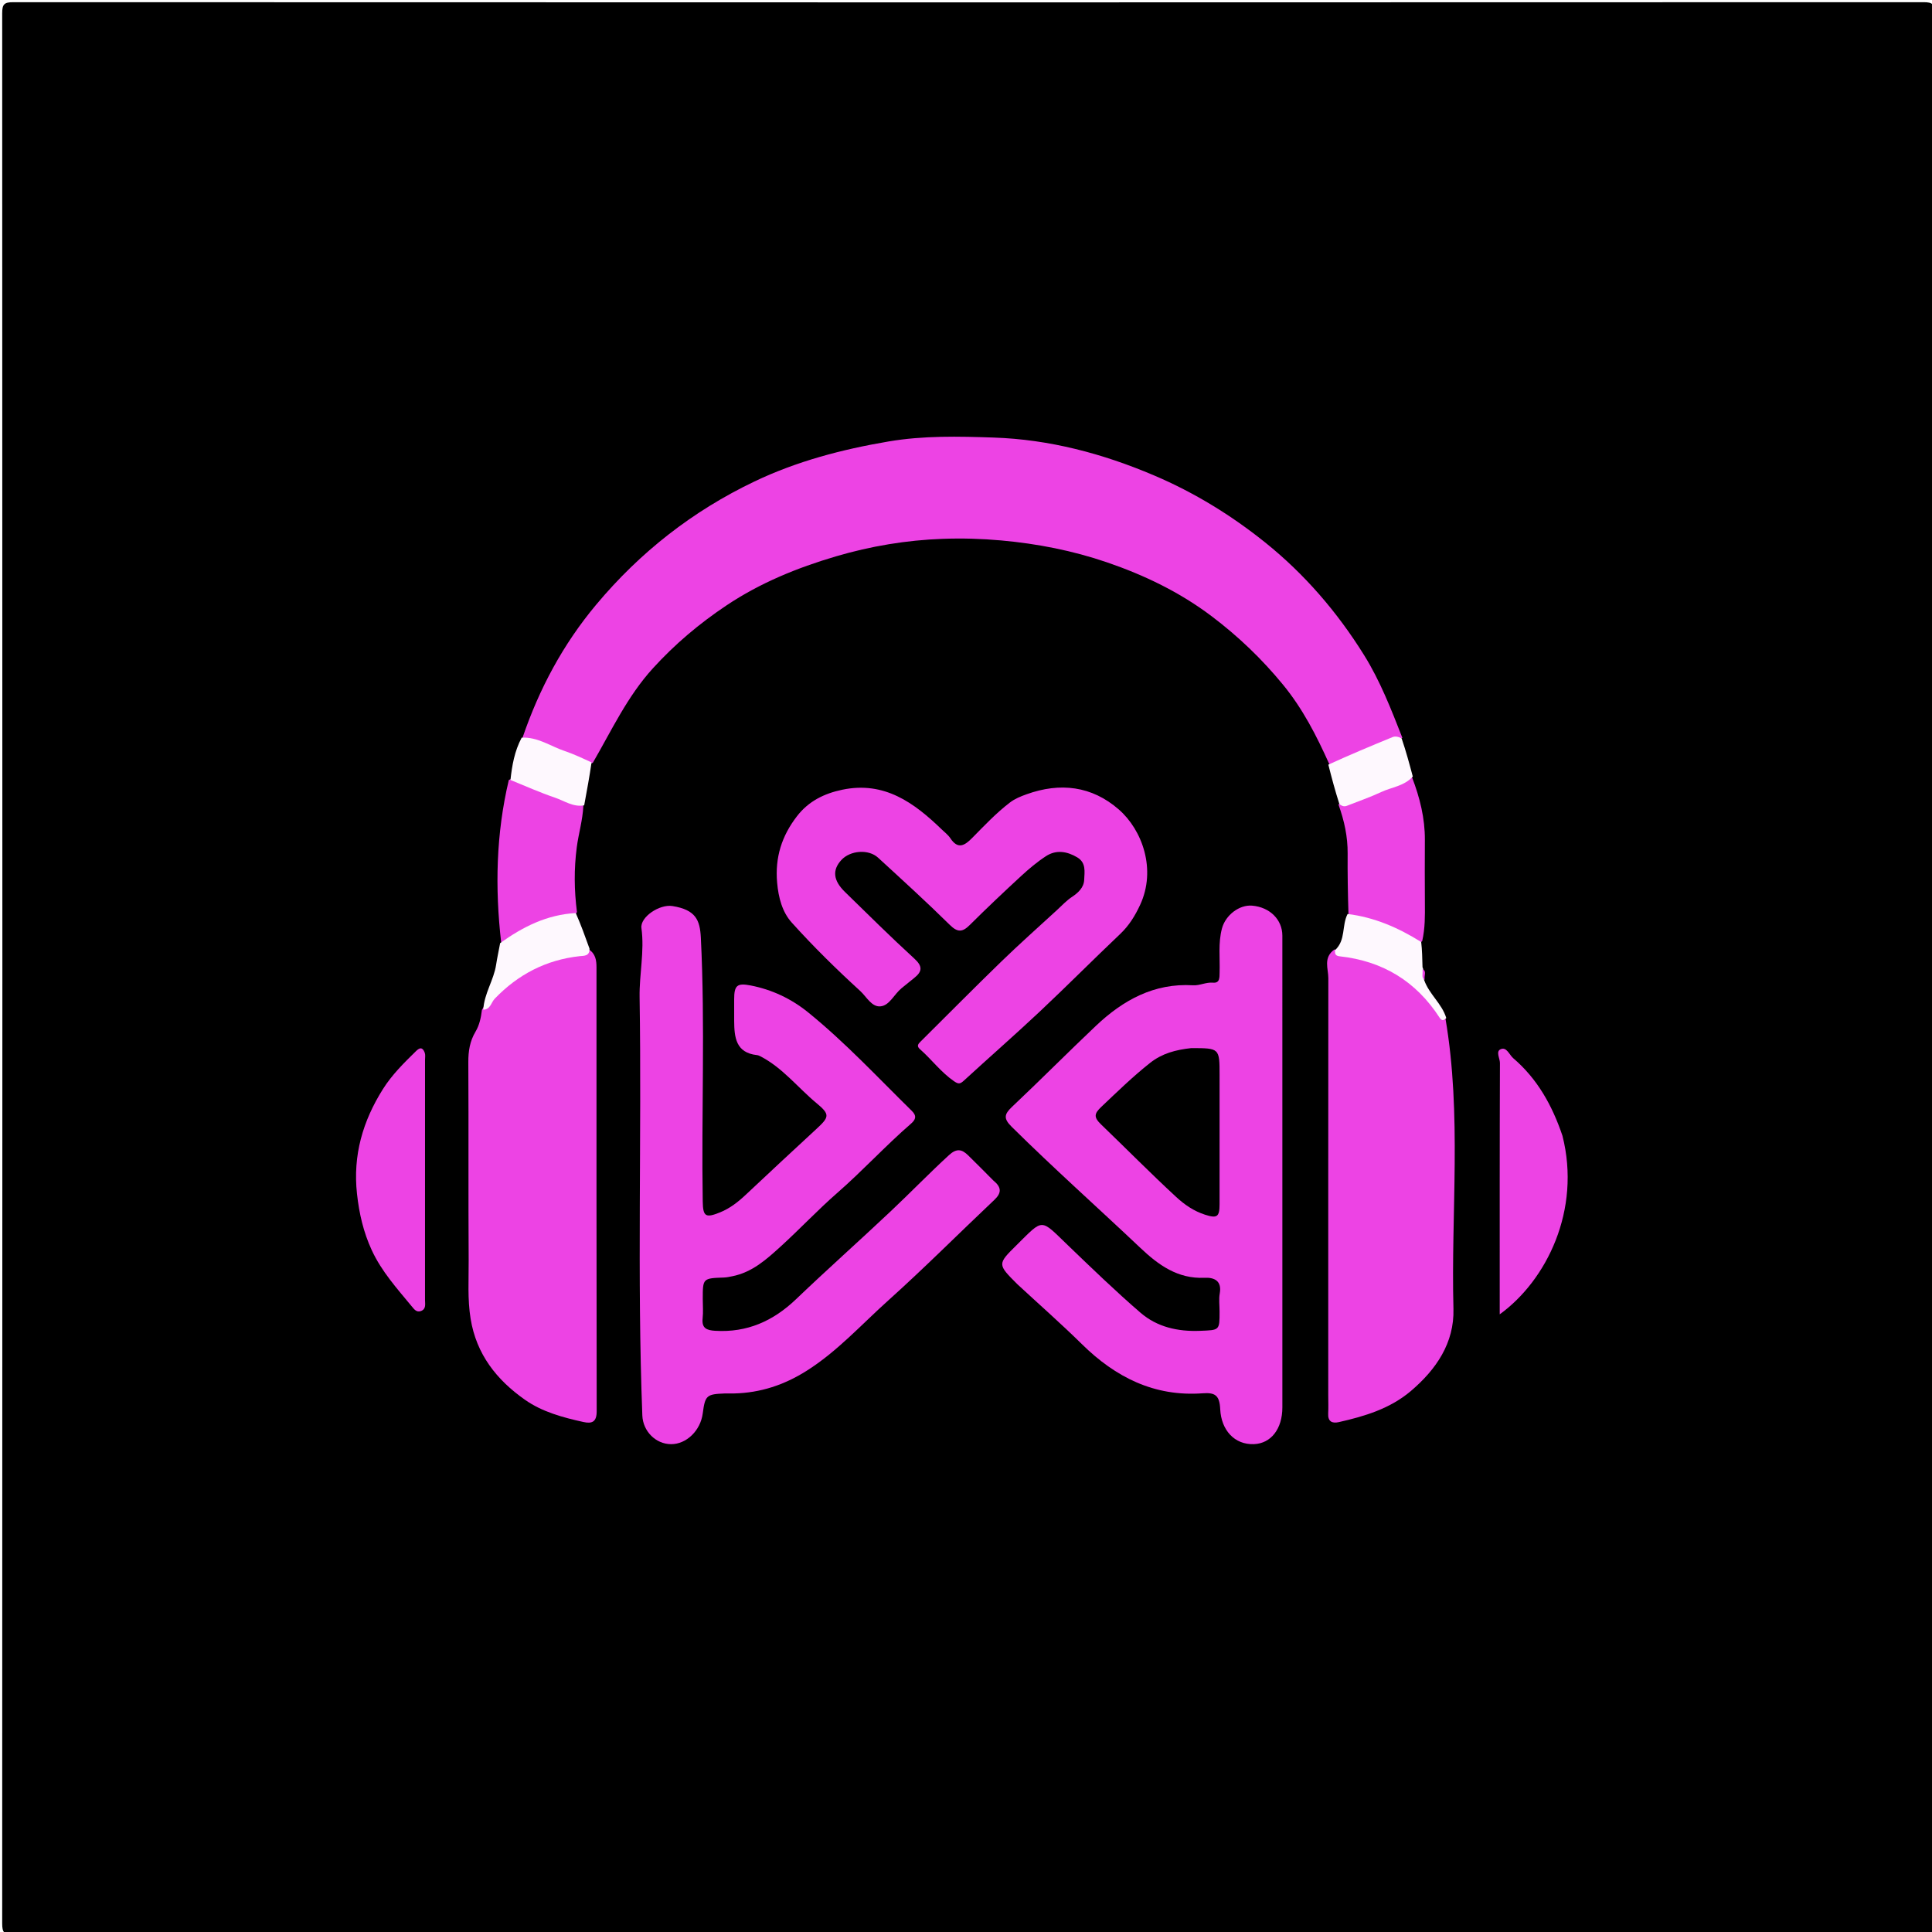
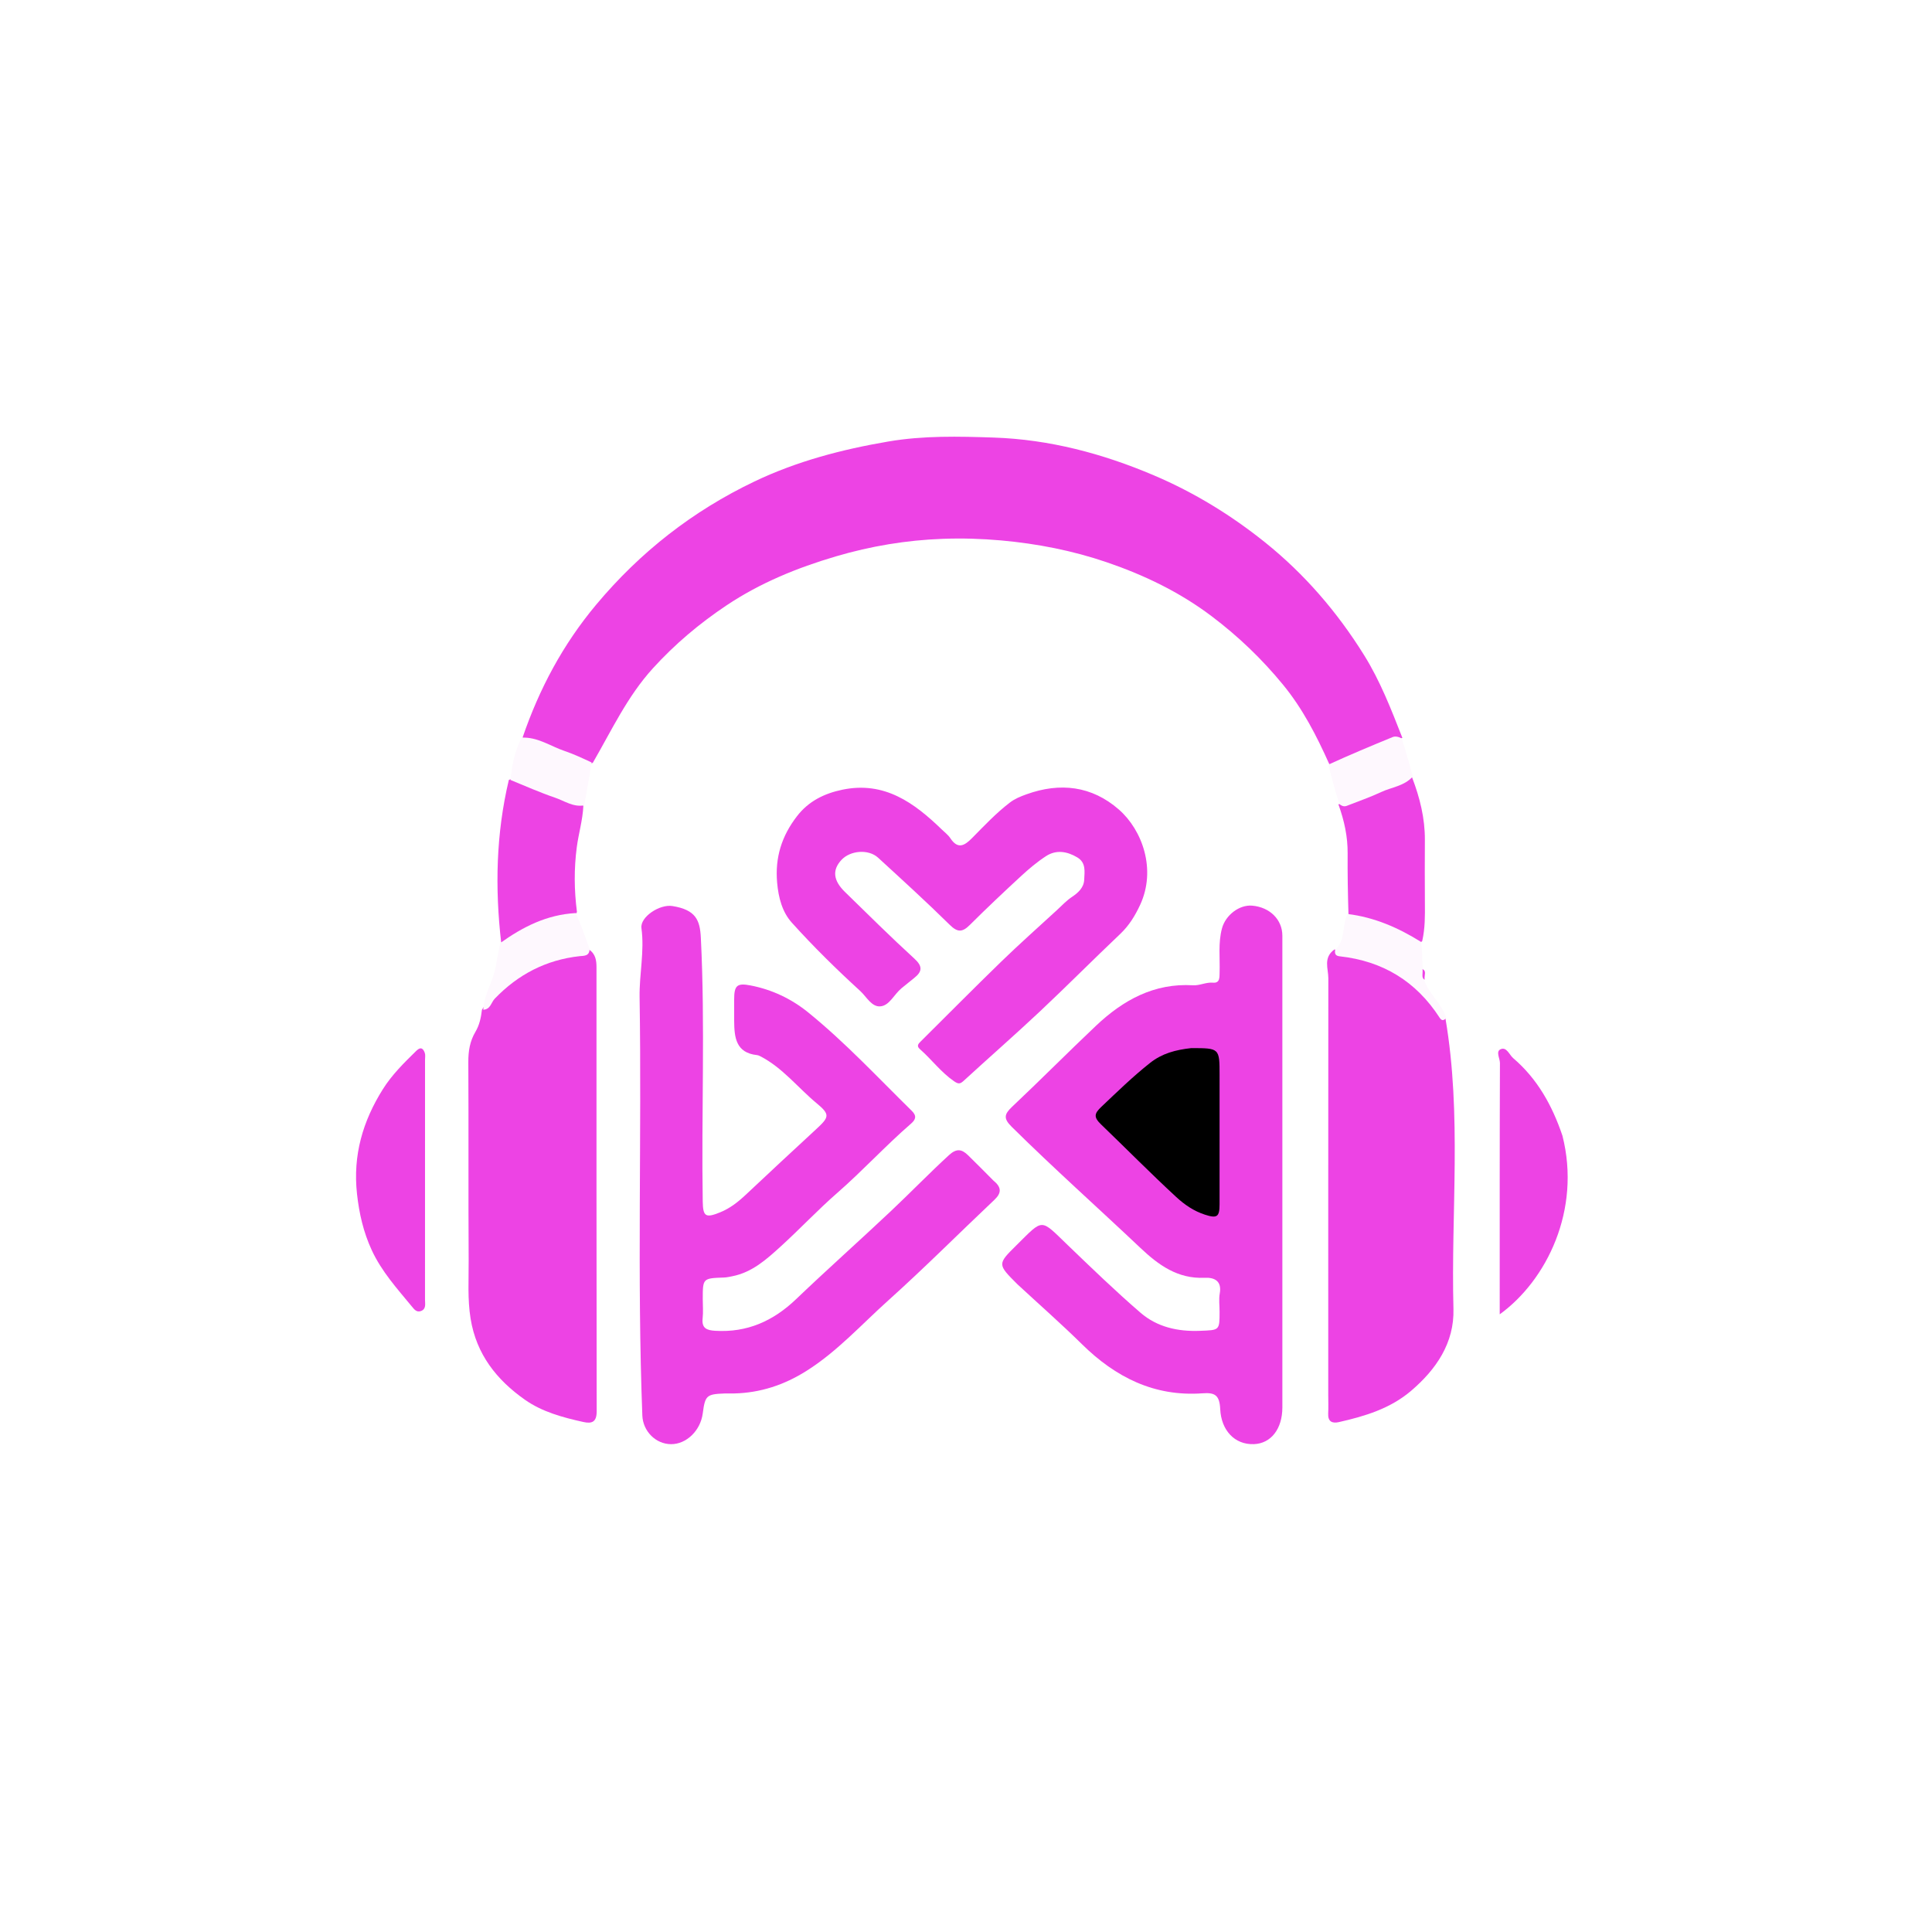
<svg xmlns="http://www.w3.org/2000/svg" version="1.1" id="Layer_1" x="0px" y="0px" width="100%" viewBox="0 0 800 800" enable-background="new 0 0 800 800" xml:space="preserve">
-   <path fill="#000000" opacity="1" stroke="none" d=" M520,801   C348.167,801 176.833,800.986 5.5,801.094   C1.751,801.096 0.905,800.249 0.907,796.5   C1.009,532.833 1.009,269.167 0.907,5.5   C0.905,1.751 1.751,0.905 5.5,0.907   C269.167,1.009 532.833,1.009 796.5,0.907   C800.249,0.905 801.095,1.751 801.093,5.5   C800.991,269.167 800.991,532.833 801.093,796.5   C801.095,800.249 800.25,801.1 796.5,801.095   C704.5,800.974 612.5,801 520,801  z" />
-   <path fill="#ED43E4" opacity="1" stroke="none" d=" M216.376,305.435   C223.324,285.127 233.137,266.791 246.89,250.351   C265.117,228.563 286.876,211.578 312.332,199.405   C329.906,191.001 348.612,186.088 367.88,182.811   C382.417,180.338 396.937,180.695 411.416,181.181   C434.474,181.955 456.484,187.769 477.79,196.826   C494.524,203.94 509.81,213.332 523.833,224.581   C540.169,237.685 553.747,253.444 564.877,271.335   C571.51,281.998 575.988,293.535 580.695,305.529   C572.252,309.39 563.691,312.825 555.121,316.24   C553.717,316.799 552.27,317.08 550.415,316.375   C545.137,304.602 539.436,293.498 531.344,283.61   C522.572,272.891 512.71,263.464 501.683,255.14   C488.493,245.185 473.793,238.116 458.288,232.823   C444.148,227.996 429.558,225.135 414.578,223.785   C406.453,223.052 398.37,222.825 390.314,223.12   C375.331,223.668 360.585,226.124 346.153,230.375   C330.098,235.103 314.741,241.375 300.787,250.707   C289.629,258.168 279.5,266.679 270.353,276.734   C259.73,288.412 253.311,302.34 245.457,315.885   C244.011,316.303 242.847,316.778 241.721,316.31   C233.33,312.822 224.569,310.215 216.376,305.435  z" />
-   <path fill="#ED43E4" opacity="1" stroke="none" d=" M411.328,488.825   C414.738,491.589 414.805,493.945 411.765,496.815   C397.068,510.692 382.794,525.035 367.759,538.532   C356.669,548.488 346.622,559.695 333.834,567.728   C324.683,573.477 314.857,576.743 304.046,576.996   C302.714,577.027 301.378,576.957 300.047,577.007   C292.548,577.289 291.972,577.823 290.992,585.269   C290.057,592.381 284.242,598.026 277.879,598   C271.462,597.973 266.224,592.581 265.977,586.125   C263.766,528.397 265.762,470.644 264.842,412.912   C264.69,403.353 266.918,393.95 265.606,384.331   C264.98,379.74 273.085,374.322 278.429,375.172   C288.141,376.715 289.84,381.035 290.203,388.254   C292.033,424.67 290.389,461.09 290.988,497.5   C291.092,503.782 292.196,504.42 298.113,502.035   C302.292,500.352 305.653,497.684 308.872,494.66   C318.508,485.608 328.173,476.587 337.897,467.63   C343.397,462.563 343.822,461.532 338.164,456.844   C330.361,450.378 324.047,442.109 314.817,437.37   C314.386,437.149 313.908,436.944 313.435,436.892   C304.694,435.935 304.062,429.557 304.004,422.805   C303.978,419.806 303.994,416.807 304,413.808   C304.011,408.045 305.194,406.973 310.758,408.046   C319.657,409.762 327.669,413.555 334.674,419.235   C350.029,431.685 363.473,446.164 377.546,459.974   C379.675,462.063 379.21,463.57 377.216,465.298   C366.669,474.434 357.241,484.755 346.717,493.937   C338.608,501.013 331.219,508.908 323.25,516.153   C317.384,521.487 311.437,526.867 303.172,528.479   C302.053,528.698 300.95,528.954 299.813,528.994   C291,529.301 291,529.295 291,537.913   C291,540.579 291.233,543.27 290.946,545.905   C290.499,550.01 292.625,550.84 296.136,551.053   C309.359,551.856 320.158,547.021 329.621,537.977   C342.51,525.658 355.839,513.8 368.816,501.571   C376.941,493.914 384.703,485.882 392.938,478.324   C396.114,475.409 398.259,475.859 400.813,478.328   C404.285,481.685 407.646,485.156 411.328,488.825  z" />
-   <path fill="#ED43E4" opacity="1" stroke="none" d=" M421.248,531.749   C412.999,523.5 412.964,523.464 420.886,515.631   C432.24,504.405 430.642,504.528 442.128,515.57   C452.015,525.074 461.889,534.623 472.265,543.578   C479.138,549.509 487.7,551.428 496.854,551.067   C504.99,550.746 505,551 505,543.078   C505,540.579 504.64,538.016 505.074,535.595   C506.024,530.294 502.725,528.918 498.808,529.1   C487.668,529.618 479.705,523.821 472.196,516.718   C454.479,499.962 436.261,483.742 418.917,466.581   C415.509,463.209 415.755,461.431 419.044,458.33   C430.759,447.288 442.094,435.844 453.787,424.779   C465.021,414.148 477.852,407.017 494.009,407.984   C496.804,408.151 499.365,406.646 502.277,406.902   C505.196,407.158 504.95,404.687 505.013,402.658   C505.203,396.58 504.374,390.461 505.991,384.439   C507.471,378.926 513.158,374.545 518.522,375.012   C525.804,375.646 530.994,380.787 530.996,387.43   C531.005,422.614 531,457.798 531,492.982   C531,522.915 531,552.848 531,582.781   C531,591.634 526.322,597.724 519.219,597.988   C511.179,598.287 505.674,592.185 505.265,583.495   C504.99,577.627 503.029,576.568 497.933,576.939   C477.984,578.391 461.913,570.297 447.999,556.593   C439.417,548.141 430.349,540.181 421.248,531.749  z" />
-   <path fill="#ED43E4" opacity="1" stroke="none" d=" M243.852,393.159   C246.624,394.979 246.995,397.699 246.996,400.529   C247.002,461.815 246.965,523.1 247.074,584.386   C247.082,588.766 245.166,589.615 241.588,588.825   C233.054,586.941 224.518,584.642 217.345,579.597   C205.673,571.386 197.27,560.824 194.868,546.053   C193.546,537.927 194.113,529.87 194.064,521.793   C193.896,494.482 194.076,467.169 193.924,439.858   C193.898,435.283 194.536,431.165 196.901,427.193   C198.478,424.544 199.172,421.471 199.563,418.129   C209.772,401.46 225.523,395.397 243.852,393.159  z" />
-   <path fill="#ED43E4" opacity="1" stroke="none" d=" M373.291,409.212   C370.122,411.859 368.321,416.365 364.567,416.71   C360.936,417.045 358.76,412.685 356.238,410.382   C346.367,401.369 336.794,391.959 327.854,382.027   C323.948,377.689 322.348,371.796 321.792,365.484   C320.87,355.008 323.713,346.166 329.97,338.027   C334.794,331.751 341.295,328.556 348.834,326.993   C366.235,323.386 378.551,332.409 390.032,343.526   C391.229,344.685 392.622,345.729 393.52,347.093   C396.708,351.936 399.525,350.05 402.59,346.945   C407.588,341.884 412.466,336.686 418.14,332.34   C420.222,330.744 422.568,329.796 425.038,328.906   C438.984,323.882 452.077,325.433 463.252,335.17   C473.045,343.703 478.895,360.091 472.094,374.71   C469.995,379.221 467.513,383.266 463.849,386.739   C452.643,397.363 441.764,408.331 430.511,418.902   C420.182,428.605 409.501,437.933 399.059,447.518   C397.543,448.909 396.828,448.945 395.02,447.698   C389.616,443.973 385.769,438.693 380.928,434.437   C379.401,433.094 380.255,432.221 381.281,431.204   C392.398,420.178 403.402,409.037 414.641,398.138   C422.146,390.86 429.973,383.915 437.671,376.837   C439.721,374.951 441.579,372.918 443.974,371.327   C446.357,369.743 448.799,367.574 448.939,364.31   C449.083,360.945 449.789,357.236 446.072,355.023   C441.853,352.511 437.352,351.759 433.116,354.517   C429.443,356.907 426.038,359.785 422.806,362.764   C415.619,369.389 408.51,376.108 401.582,383.003   C398.53,386.04 396.541,386.186 393.261,382.949   C383.615,373.434 373.58,364.309 363.593,355.146   C359.628,351.508 352.069,352.122 348.403,356.096   C344.568,360.253 344.98,364.563 349.891,369.351   C359.396,378.618 368.814,387.986 378.612,396.935   C382.162,400.178 381.874,402.332 378.516,404.986   C376.852,406.301 375.206,407.64 373.291,409.212  z" />
-   <path fill="#ED43E4" opacity="1" stroke="none" d=" M598.529,421.698   C605.369,461.784 600.787,501.968 601.844,542.004   C602.215,556.067 594.724,567.039 584.256,575.949   C575.623,583.297 565.116,586.447 554.342,588.876   C551.587,589.497 549.801,588.604 549.975,585.309   C550.106,582.819 550,580.317 550,577.82   C550,520.221 549.984,462.623 550.034,405.025   C550.037,401.055 547.813,396.59 552.544,393.163   C559.489,394.636 566.128,395.817 572.443,398.386   C583.856,403.028 591.74,411.447 598.529,421.698  z" />
-   <path fill="#ED43E4" opacity="1" stroke="none" d=" M172.39,435.116   C174.43,433.109 175.328,434.469 175.877,435.922   C176.209,436.802 175.998,437.895 175.998,438.892   C176.002,472.008 176.005,505.124 175.99,538.239   C175.99,539.985 176.556,542.073 174.246,542.89   C172.475,543.516 171.473,542.122 170.541,540.994   C164.446,533.609 158,526.49 153.921,517.642   C150.494,510.208 148.724,502.522 147.823,494.326   C146.072,478.381 150.231,464.208 158.566,450.964   C162.261,445.093 167.182,440.21 172.39,435.116  z" />
-   <path fill="#ED43E4" opacity="1" stroke="none" d=" M646.977,470.287   C654.777,501.055 640.424,530.178 621,544.237   C621,542.09 621,540.345 621,538.6   C621,505.794 620.963,472.988 621.093,440.182   C621.101,438.233 619.227,435.357 621.432,434.439   C623.894,433.413 624.958,436.769 626.61,438.183   C636.553,446.69 642.718,457.67 646.977,470.287  z" />
-   <path fill="#ED43E4" opacity="1" stroke="none" d=" M584.71,321.894   C587.934,330.323 590.06,338.841 590.01,347.788   C589.962,356.56 589.957,365.332 590.017,374.104   C590.051,379.18 590.136,384.248 588.907,389.674   C587.452,391.22 585.984,390.877 584.665,390.134   C577.014,385.824 568.815,382.887 560.468,380.296   C559.679,380.051 559.062,379.452 558.368,378.439   C558.111,369.869 557.967,361.628 558.027,353.388   C558.077,346.511 556.686,339.96 554.213,333.084   C562.187,329.393 570.243,326.513 578.147,323.237   C580.096,322.429 582.087,321.492 584.71,321.894  z" />
-   <path fill="#ED43E4" opacity="1" stroke="none" d=" M241.563,333.61   C241.283,339.644 239.561,345.174 238.818,350.93   C237.675,359.777 237.729,368.474 238.907,377.671   C237.766,379.546 236.178,379.953 234.549,380.332   C226.948,382.102 219.712,384.783 213.007,388.845   C211.468,389.777 209.813,390.623 207.524,390.257   C204.938,367.651 205.393,345.318 210.69,322.982   C212.123,322.282 213.28,321.861 214.408,322.266   C223.538,325.542 232.877,328.318 241.563,333.61  z" />
-   <path fill="#FEF8FE" opacity="1" stroke="none" d=" M207.103,390.518   C216.533,383.764 226.42,378.75 238.413,378.075   C240.559,382.927 242.285,387.747 244.105,392.804   C244.237,396.031 241.667,395.746 240.031,395.926   C226.114,397.456 214.551,403.475 204.879,413.514   C203.352,415.099 203.129,417.967 200.118,418.124   C200.465,411.393 204.465,405.883 205.435,399.456   C205.867,396.597 206.498,393.768 207.103,390.518  z" />
-   <path fill="#FEF8FE" opacity="1" stroke="none" d=" M558.01,378.463   C569.055,379.813 578.92,384.091 588.484,390.059   C588.882,393.42 588.931,396.73 589.036,400.489   C589.882,402.361 589.305,403.924 589.689,405.755   C591.795,411.768 597.016,415.468 598.87,421.533   C597.712,422.768 596.928,422.67 596.082,421.361   C586.369,406.336 572.549,397.945 554.793,395.995   C553.469,395.849 552.555,395.412 552.829,393.419   C557.354,389.206 555.518,383.29 558.01,378.463  z" />
-   <path fill="#FEF8FE" opacity="1" stroke="none" d=" M585.009,321.548   C581.44,325.533 576.296,325.914 571.927,327.967   C567.337,330.124 562.505,331.764 557.782,333.638   C556.777,334.036 555.843,333.956 554.604,332.942   C552.841,327.382 551.437,322.197 550.041,316.623   C558.895,312.561 567.735,308.873 576.595,305.234   C577.697,304.782 578.87,304.973 580.387,305.741   C582.189,311.036 583.558,316.099 585.009,321.548  z" />
-   <path fill="#FEF8FE" opacity="1" stroke="none" d=" M241.897,333.483   C237.353,334.296 233.75,331.631 229.801,330.289   C223.665,328.204 217.717,325.563 211.369,322.962   C212.037,316.927 213.025,311.087 216.02,305.442   C222.682,305.12 227.925,308.987 233.788,310.969   C237.514,312.229 241.099,313.906 244.942,315.71   C244.078,321.708 243.019,327.392 241.897,333.483  z" />
-   <path fill="#EF42E6" opacity="1" stroke="none" d=" M589.906,405.71   C588.445,404.854 589.259,403.18 589.041,401.326   C590.839,402.102 589.65,403.862 589.906,405.71  z" />
-   <path fill="#000000" opacity="1" stroke="none" d=" M493.241,434   C505,434 505,434 505,445.256   C505,463.063 505.008,480.869 504.995,498.675   C504.992,503.901 503.961,504.61 498.906,502.959   C494.35,501.472 490.557,498.895 487.012,495.622   C476.41,485.832 466.28,475.566 455.892,465.564   C452.746,462.535 453.157,461.05 456.054,458.304   C462.629,452.071 469.092,445.765 476.226,440.124   C481.196,436.194 486.77,434.718 493.241,434  z" />
+   <path fill="#ED43E4" opacity="1" stroke="none" d=" M216.376,305.435  C223.324,285.127 233.137,266.791 246.89,250.351  C265.117,228.563 286.876,211.578 312.332,199.405  C329.906,191.001 348.612,186.088 367.88,182.811  C382.417,180.338 396.937,180.695 411.416,181.181  C434.474,181.955 456.484,187.769 477.79,196.826  C494.524,203.94 509.81,213.332 523.833,224.581  C540.169,237.685 553.747,253.444 564.877,271.335  C571.51,281.998 575.988,293.535 580.695,305.529  C572.252,309.39 563.691,312.825 555.121,316.24  C553.717,316.799 552.27,317.08 550.415,316.375  C545.137,304.602 539.436,293.498 531.344,283.61  C522.572,272.891 512.71,263.464 501.683,255.14  C488.493,245.185 473.793,238.116 458.288,232.823  C444.148,227.996 429.558,225.135 414.578,223.785  C406.453,223.052 398.37,222.825 390.314,223.12  C375.331,223.668 360.585,226.124 346.153,230.375  C330.098,235.103 314.741,241.375 300.787,250.707  C289.629,258.168 279.5,266.679 270.353,276.734  C259.73,288.412 253.311,302.34 245.457,315.885  C244.011,316.303 242.847,316.778 241.721,316.31  C233.33,312.822 224.569,310.215 216.376,305.435 z" />
+   <path fill="#ED43E4" opacity="1" stroke="none" d=" M411.328,488.825  C414.738,491.589 414.805,493.945 411.765,496.815  C397.068,510.692 382.794,525.035 367.759,538.532  C356.669,548.488 346.622,559.695 333.834,567.728  C324.683,573.477 314.857,576.743 304.046,576.996  C302.714,577.027 301.378,576.957 300.047,577.007  C292.548,577.289 291.972,577.823 290.992,585.269  C290.057,592.381 284.242,598.026 277.879,598  C271.462,597.973 266.224,592.581 265.977,586.125  C263.766,528.397 265.762,470.644 264.842,412.912  C264.69,403.353 266.918,393.95 265.606,384.331  C264.98,379.74 273.085,374.322 278.429,375.172  C288.141,376.715 289.84,381.035 290.203,388.254  C292.033,424.67 290.389,461.09 290.988,497.5  C291.092,503.782 292.196,504.42 298.113,502.035  C302.292,500.352 305.653,497.684 308.872,494.66  C318.508,485.608 328.173,476.587 337.897,467.63  C343.397,462.563 343.822,461.532 338.164,456.844  C330.361,450.378 324.047,442.109 314.817,437.37  C314.386,437.149 313.908,436.944 313.435,436.892  C304.694,435.935 304.062,429.557 304.004,422.805  C303.978,419.806 303.994,416.807 304,413.808  C304.011,408.045 305.194,406.973 310.758,408.046  C319.657,409.762 327.669,413.555 334.674,419.235  C350.029,431.685 363.473,446.164 377.546,459.974  C379.675,462.063 379.21,463.57 377.216,465.298  C366.669,474.434 357.241,484.755 346.717,493.937  C338.608,501.013 331.219,508.908 323.25,516.153  C317.384,521.487 311.437,526.867 303.172,528.479  C302.053,528.698 300.95,528.954 299.813,528.994  C291,529.301 291,529.295 291,537.913  C291,540.579 291.233,543.27 290.946,545.905  C290.499,550.01 292.625,550.84 296.136,551.053  C309.359,551.856 320.158,547.021 329.621,537.977  C342.51,525.658 355.839,513.8 368.816,501.571  C376.941,493.914 384.703,485.882 392.938,478.324  C396.114,475.409 398.259,475.859 400.813,478.328  C404.285,481.685 407.646,485.156 411.328,488.825 z" />
+   <path fill="#ED43E4" opacity="1" stroke="none" d=" M421.248,531.749  C412.999,523.5 412.964,523.464 420.886,515.631  C432.24,504.405 430.642,504.528 442.128,515.57  C452.015,525.074 461.889,534.623 472.265,543.578  C479.138,549.509 487.7,551.428 496.854,551.067  C504.99,550.746 505,551 505,543.078  C505,540.579 504.64,538.016 505.074,535.595  C506.024,530.294 502.725,528.918 498.808,529.1  C487.668,529.618 479.705,523.821 472.196,516.718  C454.479,499.962 436.261,483.742 418.917,466.581  C415.509,463.209 415.755,461.431 419.044,458.33  C430.759,447.288 442.094,435.844 453.787,424.779  C465.021,414.148 477.852,407.017 494.009,407.984  C496.804,408.151 499.365,406.646 502.277,406.902  C505.196,407.158 504.95,404.687 505.013,402.658  C505.203,396.58 504.374,390.461 505.991,384.439  C507.471,378.926 513.158,374.545 518.522,375.012  C525.804,375.646 530.994,380.787 530.996,387.43  C531.005,422.614 531,457.798 531,492.982  C531,522.915 531,552.848 531,582.781  C531,591.634 526.322,597.724 519.219,597.988  C511.179,598.287 505.674,592.185 505.265,583.495  C504.99,577.627 503.029,576.568 497.933,576.939  C477.984,578.391 461.913,570.297 447.999,556.593  C439.417,548.141 430.349,540.181 421.248,531.749 z" />
+   <path fill="#ED43E4" opacity="1" stroke="none" d=" M243.852,393.159  C246.624,394.979 246.995,397.699 246.996,400.529  C247.002,461.815 246.965,523.1 247.074,584.386  C247.082,588.766 245.166,589.615 241.588,588.825  C233.054,586.941 224.518,584.642 217.345,579.597  C205.673,571.386 197.27,560.824 194.868,546.053  C193.546,537.927 194.113,529.87 194.064,521.793  C193.896,494.482 194.076,467.169 193.924,439.858  C193.898,435.283 194.536,431.165 196.901,427.193  C198.478,424.544 199.172,421.471 199.563,418.129  C209.772,401.46 225.523,395.397 243.852,393.159 z" />
+   <path fill="#ED43E4" opacity="1" stroke="none" d=" M373.291,409.212  C370.122,411.859 368.321,416.365 364.567,416.71  C360.936,417.045 358.76,412.685 356.238,410.382  C346.367,401.369 336.794,391.959 327.854,382.027  C323.948,377.689 322.348,371.796 321.792,365.484  C320.87,355.008 323.713,346.166 329.97,338.027  C334.794,331.751 341.295,328.556 348.834,326.993  C366.235,323.386 378.551,332.409 390.032,343.526  C391.229,344.685 392.622,345.729 393.52,347.093  C396.708,351.936 399.525,350.05 402.59,346.945  C407.588,341.884 412.466,336.686 418.14,332.34  C420.222,330.744 422.568,329.796 425.038,328.906  C438.984,323.882 452.077,325.433 463.252,335.17  C473.045,343.703 478.895,360.091 472.094,374.71  C469.995,379.221 467.513,383.266 463.849,386.739  C452.643,397.363 441.764,408.331 430.511,418.902  C420.182,428.605 409.501,437.933 399.059,447.518  C397.543,448.909 396.828,448.945 395.02,447.698  C389.616,443.973 385.769,438.693 380.928,434.437  C379.401,433.094 380.255,432.221 381.281,431.204  C392.398,420.178 403.402,409.037 414.641,398.138  C422.146,390.86 429.973,383.915 437.671,376.837  C439.721,374.951 441.579,372.918 443.974,371.327  C446.357,369.743 448.799,367.574 448.939,364.31  C449.083,360.945 449.789,357.236 446.072,355.023  C441.853,352.511 437.352,351.759 433.116,354.517  C429.443,356.907 426.038,359.785 422.806,362.764  C415.619,369.389 408.51,376.108 401.582,383.003  C398.53,386.04 396.541,386.186 393.261,382.949  C383.615,373.434 373.58,364.309 363.593,355.146  C359.628,351.508 352.069,352.122 348.403,356.096  C344.568,360.253 344.98,364.563 349.891,369.351  C359.396,378.618 368.814,387.986 378.612,396.935  C382.162,400.178 381.874,402.332 378.516,404.986  C376.852,406.301 375.206,407.64 373.291,409.212 z" />
+   <path fill="#ED43E4" opacity="1" stroke="none" d=" M598.529,421.698  C605.369,461.784 600.787,501.968 601.844,542.004  C602.215,556.067 594.724,567.039 584.256,575.949  C575.623,583.297 565.116,586.447 554.342,588.876  C551.587,589.497 549.801,588.604 549.975,585.309  C550.106,582.819 550,580.317 550,577.82  C550,520.221 549.984,462.623 550.034,405.025  C550.037,401.055 547.813,396.59 552.544,393.163  C559.489,394.636 566.128,395.817 572.443,398.386  C583.856,403.028 591.74,411.447 598.529,421.698 z" />
+   <path fill="#ED43E4" opacity="1" stroke="none" d=" M172.39,435.116  C174.43,433.109 175.328,434.469 175.877,435.922  C176.209,436.802 175.998,437.895 175.998,438.892  C176.002,472.008 176.005,505.124 175.99,538.239  C175.99,539.985 176.556,542.073 174.246,542.89  C172.475,543.516 171.473,542.122 170.541,540.994  C164.446,533.609 158,526.49 153.921,517.642  C150.494,510.208 148.724,502.522 147.823,494.326  C146.072,478.381 150.231,464.208 158.566,450.964  C162.261,445.093 167.182,440.21 172.39,435.116 z" />
+   <path fill="#ED43E4" opacity="1" stroke="none" d=" M646.977,470.287  C654.777,501.055 640.424,530.178 621,544.237  C621,542.09 621,540.345 621,538.6  C621,505.794 620.963,472.988 621.093,440.182  C621.101,438.233 619.227,435.357 621.432,434.439  C623.894,433.413 624.958,436.769 626.61,438.183  C636.553,446.69 642.718,457.67 646.977,470.287 z" />
+   <path fill="#ED43E4" opacity="1" stroke="none" d=" M584.71,321.894  C587.934,330.323 590.06,338.841 590.01,347.788  C589.962,356.56 589.957,365.332 590.017,374.104  C590.051,379.18 590.136,384.248 588.907,389.674  C587.452,391.22 585.984,390.877 584.665,390.134  C577.014,385.824 568.815,382.887 560.468,380.296  C559.679,380.051 559.062,379.452 558.368,378.439  C558.111,369.869 557.967,361.628 558.027,353.388  C558.077,346.511 556.686,339.96 554.213,333.084  C562.187,329.393 570.243,326.513 578.147,323.237  C580.096,322.429 582.087,321.492 584.71,321.894 z" />
+   <path fill="#ED43E4" opacity="1" stroke="none" d=" M241.563,333.61  C241.283,339.644 239.561,345.174 238.818,350.93  C237.675,359.777 237.729,368.474 238.907,377.671  C237.766,379.546 236.178,379.953 234.549,380.332  C226.948,382.102 219.712,384.783 213.007,388.845  C211.468,389.777 209.813,390.623 207.524,390.257  C204.938,367.651 205.393,345.318 210.69,322.982  C212.123,322.282 213.28,321.861 214.408,322.266  C223.538,325.542 232.877,328.318 241.563,333.61 z" />
+   <path fill="#FEF8FE" opacity="1" stroke="none" d=" M207.103,390.518  C216.533,383.764 226.42,378.75 238.413,378.075  C240.559,382.927 242.285,387.747 244.105,392.804  C244.237,396.031 241.667,395.746 240.031,395.926  C226.114,397.456 214.551,403.475 204.879,413.514  C203.352,415.099 203.129,417.967 200.118,418.124  C200.465,411.393 204.465,405.883 205.435,399.456  C205.867,396.597 206.498,393.768 207.103,390.518 z" />
+   <path fill="#FEF8FE" opacity="1" stroke="none" d=" M558.01,378.463  C569.055,379.813 578.92,384.091 588.484,390.059  C588.882,393.42 588.931,396.73 589.036,400.489  C589.882,402.361 589.305,403.924 589.689,405.755  C591.795,411.768 597.016,415.468 598.87,421.533  C597.712,422.768 596.928,422.67 596.082,421.361  C586.369,406.336 572.549,397.945 554.793,395.995  C553.469,395.849 552.555,395.412 552.829,393.419  C557.354,389.206 555.518,383.29 558.01,378.463 z" />
+   <path fill="#FEF8FE" opacity="1" stroke="none" d=" M585.009,321.548  C581.44,325.533 576.296,325.914 571.927,327.967  C567.337,330.124 562.505,331.764 557.782,333.638  C556.777,334.036 555.843,333.956 554.604,332.942  C552.841,327.382 551.437,322.197 550.041,316.623  C558.895,312.561 567.735,308.873 576.595,305.234  C577.697,304.782 578.87,304.973 580.387,305.741  C582.189,311.036 583.558,316.099 585.009,321.548 z" />
+   <path fill="#FEF8FE" opacity="1" stroke="none" d=" M241.897,333.483  C237.353,334.296 233.75,331.631 229.801,330.289  C223.665,328.204 217.717,325.563 211.369,322.962  C212.037,316.927 213.025,311.087 216.02,305.442  C222.682,305.12 227.925,308.987 233.788,310.969  C237.514,312.229 241.099,313.906 244.942,315.71  C244.078,321.708 243.019,327.392 241.897,333.483 z" />
+   <path fill="#EF42E6" opacity="1" stroke="none" d=" M589.906,405.71  C588.445,404.854 589.259,403.18 589.041,401.326  C590.839,402.102 589.65,403.862 589.906,405.71 z" />
+   <path fill="#000000" opacity="1" stroke="none" d=" M493.241,434  C505,434 505,434 505,445.256  C505,463.063 505.008,480.869 504.995,498.675  C504.992,503.901 503.961,504.61 498.906,502.959  C494.35,501.472 490.557,498.895 487.012,495.622  C476.41,485.832 466.28,475.566 455.892,465.564  C452.746,462.535 453.157,461.05 456.054,458.304  C462.629,452.071 469.092,445.765 476.226,440.124  C481.196,436.194 486.77,434.718 493.241,434 z" />
</svg>
